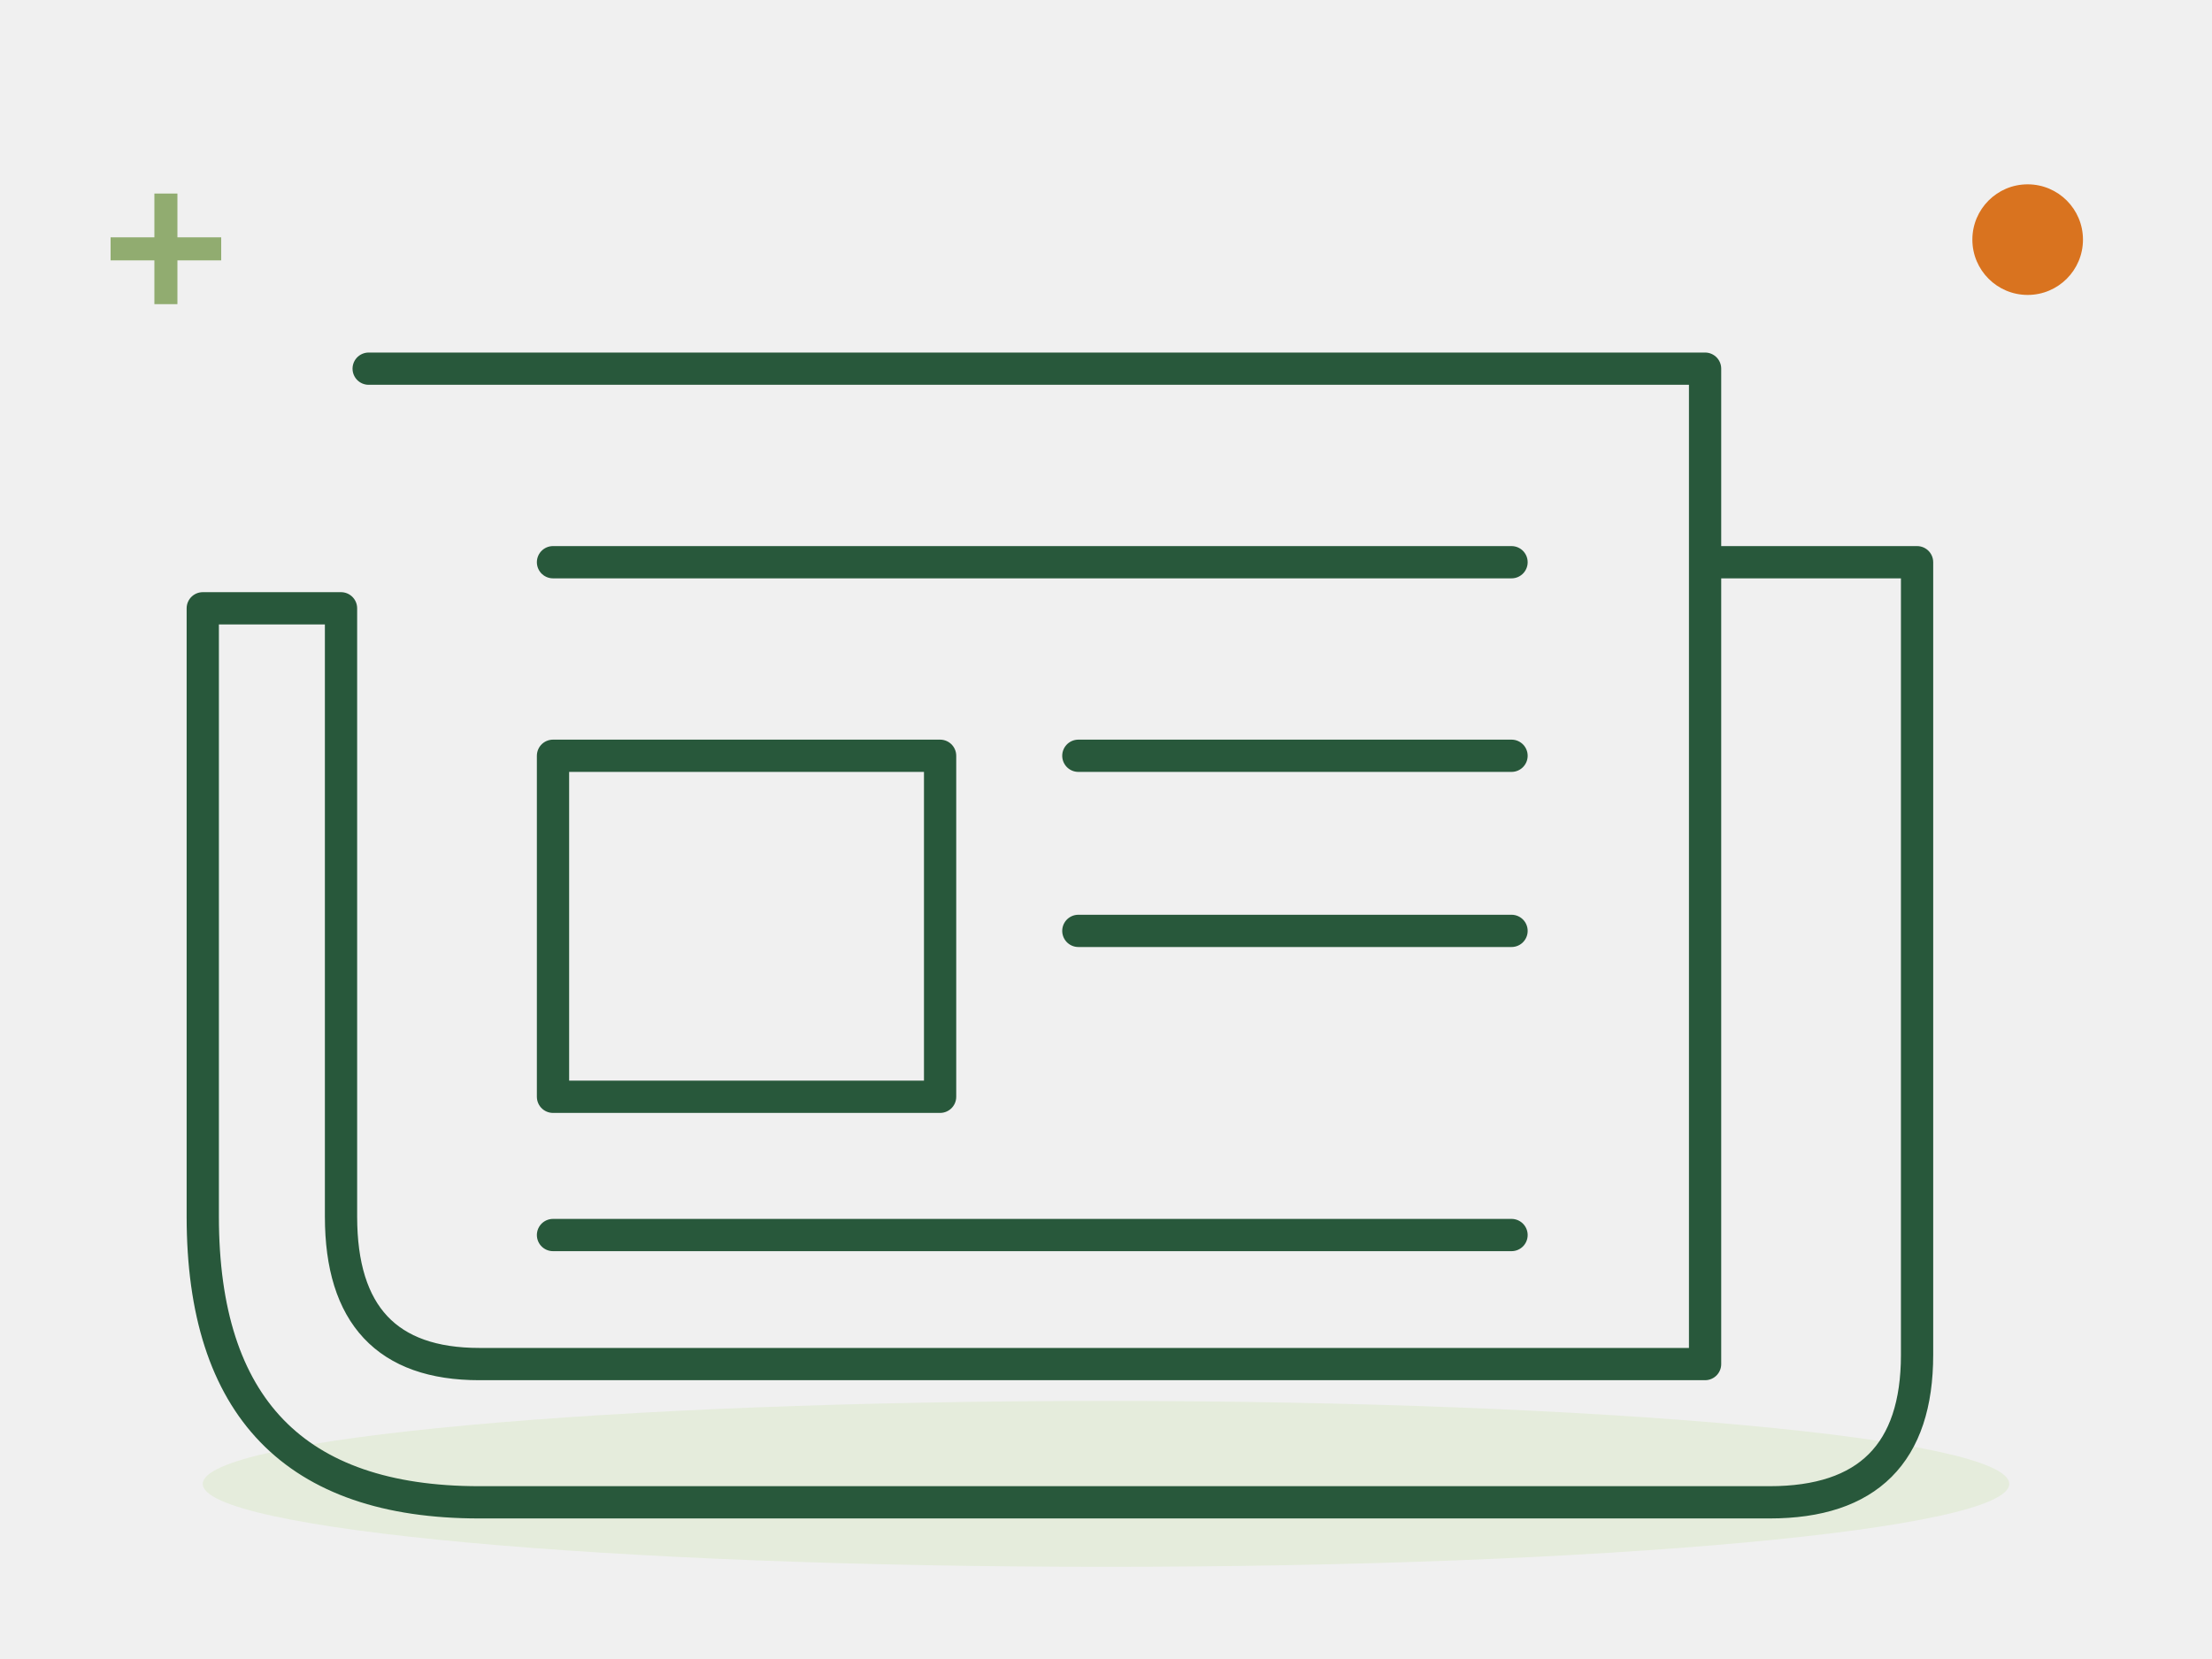
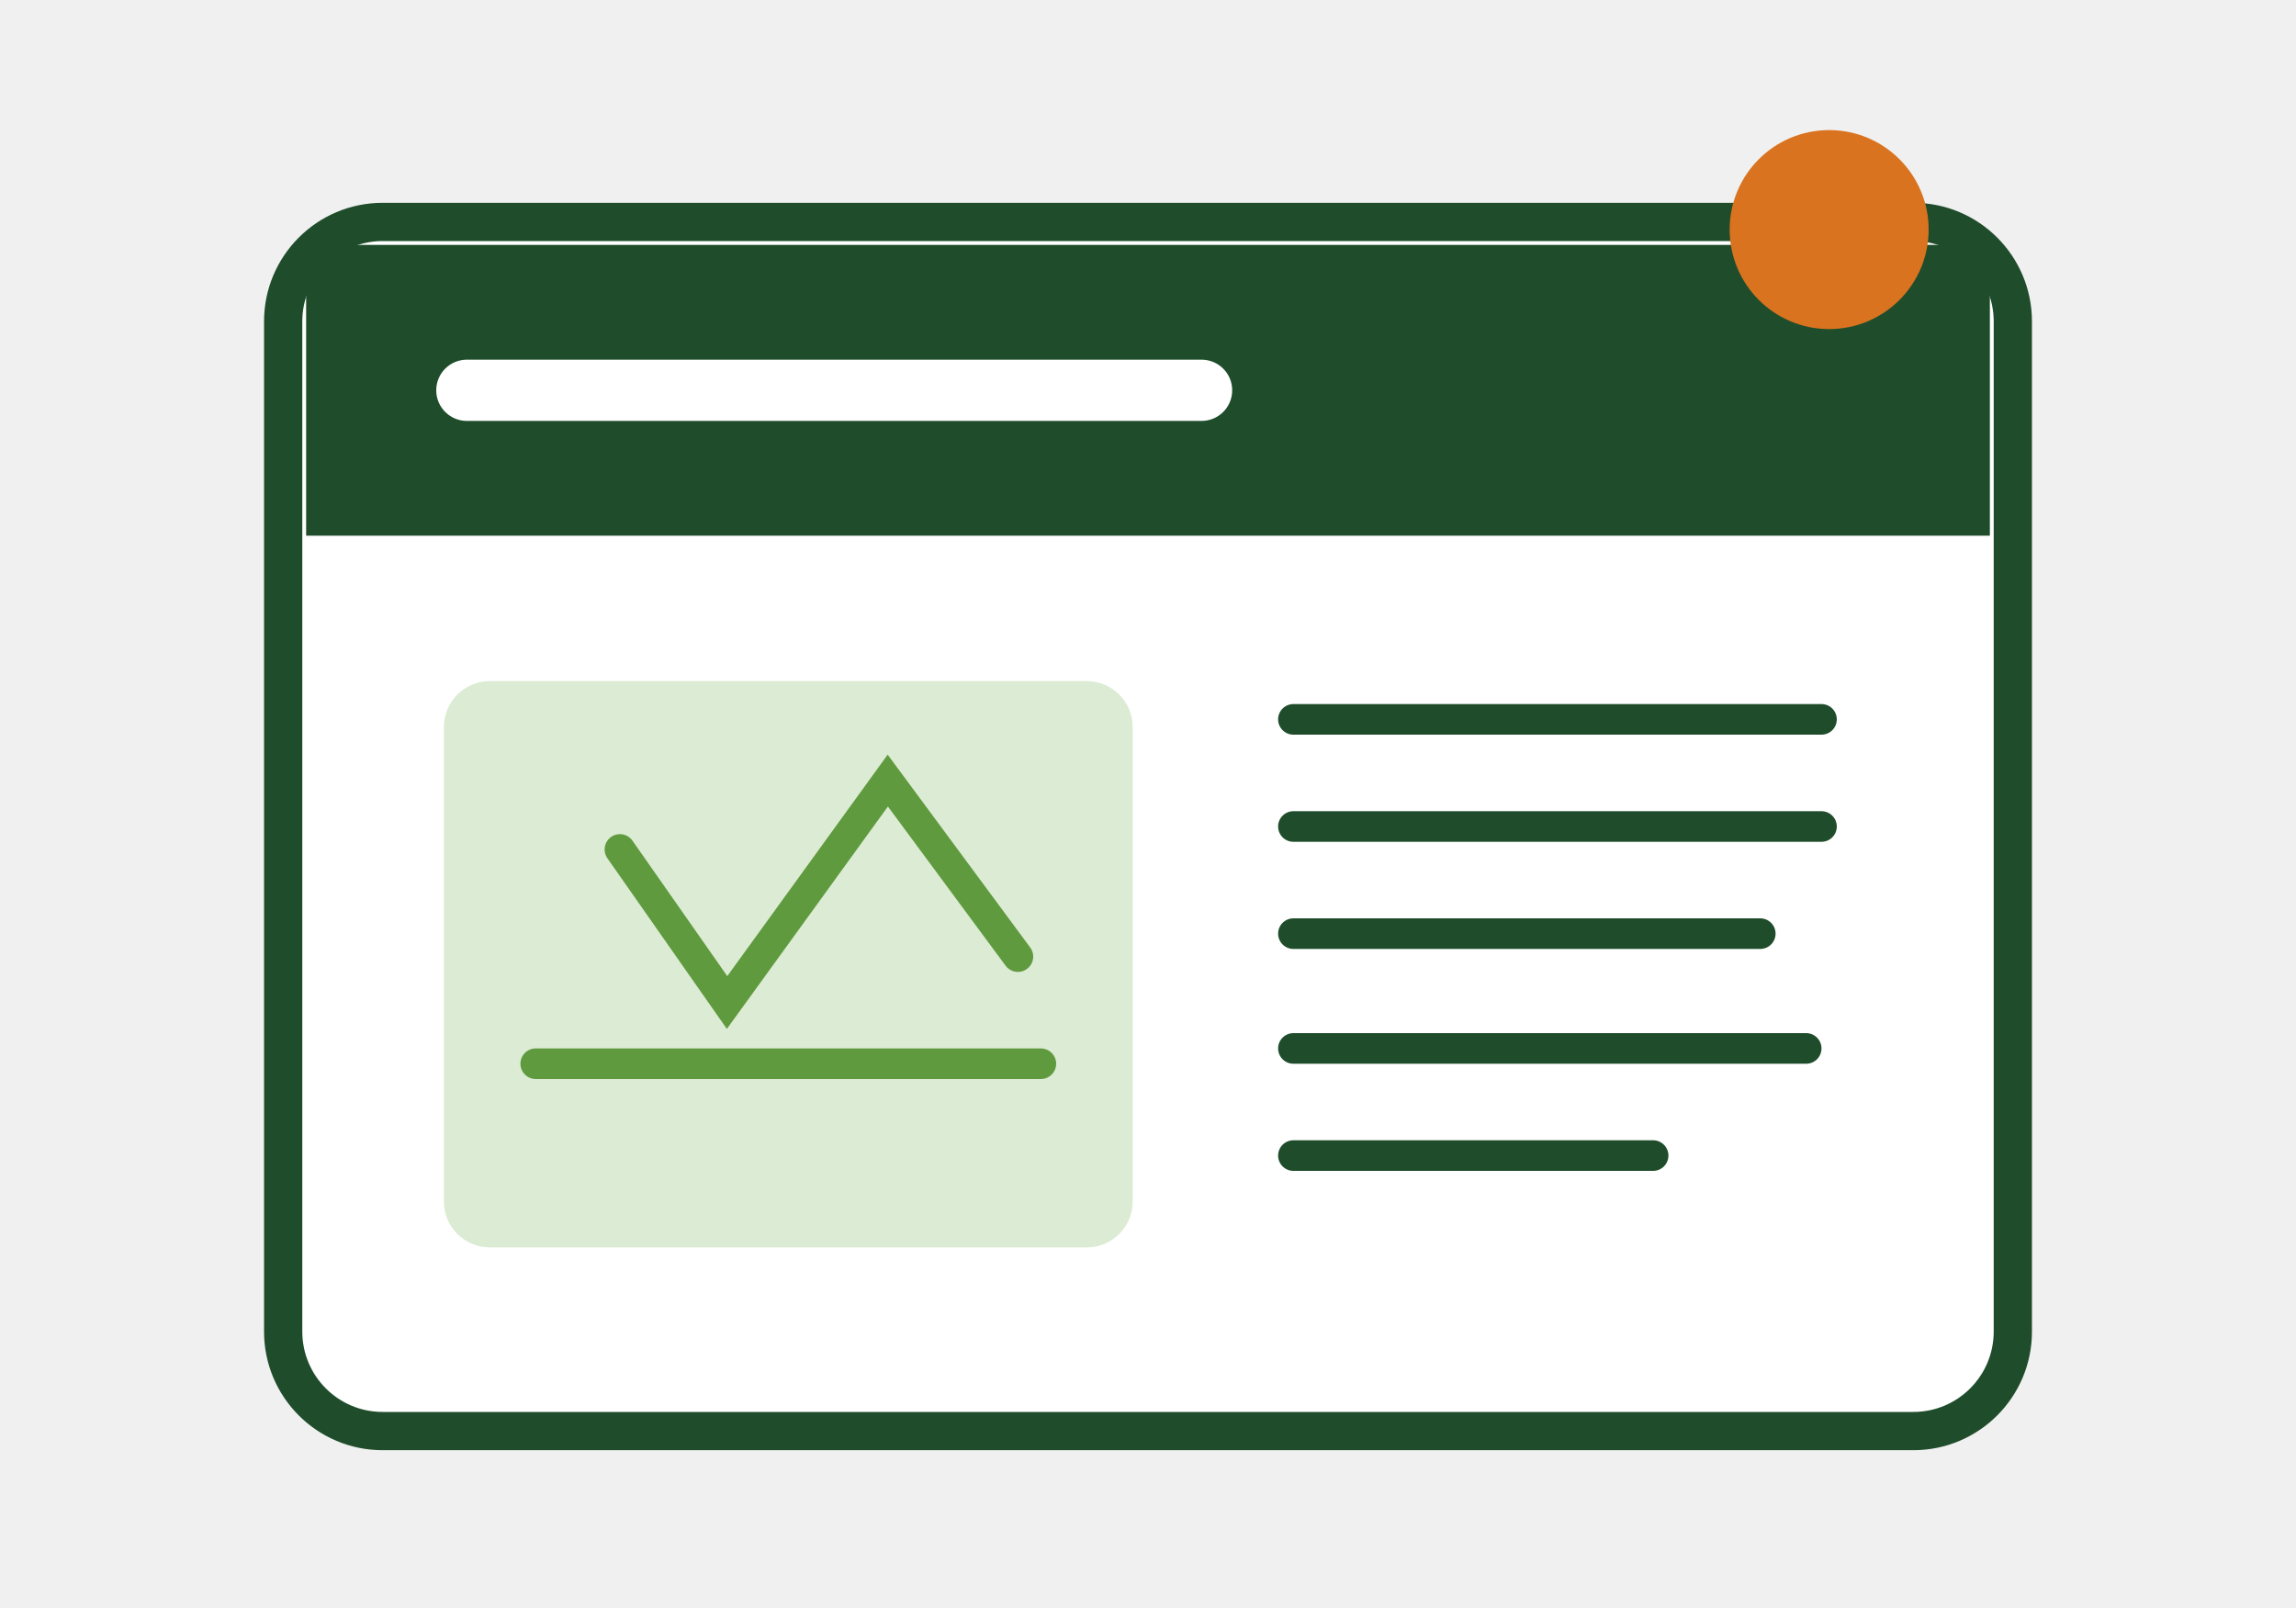
- <svg xmlns="http://www.w3.org/2000/svg" viewBox="0 0 240 180" fill="none">
-   <ellipse cx="120" cy="161" rx="98" ry="9" fill="#e5ecdc" />
-   <g stroke="#28583b" stroke-width="3.5" stroke-linecap="round" stroke-linejoin="round">
-     <path d="M40 40h145v108H52q-15 0-15-16V66H22v66q0 31 30 31h140q16 0 16-16V61h-23M60 61h104M60 82h42v37H60zM117 82h47m-47 19h47M60 134h104" />
-   </g>
-   <circle cx="220" cy="26" r="6" fill="#d9731f" />
-   <path d="M18 21v12m-6-6h12" stroke="#91ac70" stroke-width="2.5" />
+ <svg xmlns="http://www.w3.org/2000/svg" viewBox="0 0 300 210" fill="none" role="img" aria-label="Notícias e comunicação institucional">
+   <rect x="37" y="29" width="226" height="158" rx="13" fill="#fff" stroke="#1F4D2B" stroke-width="5" />
+   <path d="M40 32h220v38H40z" fill="#1F4D2B" />
+   <path d="M61 51h96" stroke="#fff" stroke-width="8" stroke-linecap="round" />
+   <rect x="58" y="89" width="90" height="74" rx="6" fill="#DCEBD3" />
+   <path d="M70 139h66m-55-28 14 20 21-29 17 23" stroke="#5F9A3E" stroke-width="4" stroke-linecap="round" />
+   <path d="M169 94h69M169 108h69M169 122h61M169 137h67M169 151h47" stroke="#1F4D2B" stroke-width="4" stroke-linecap="round" />
+   <circle cx="239" cy="30" r="13" fill="#D9731F" />
</svg>
